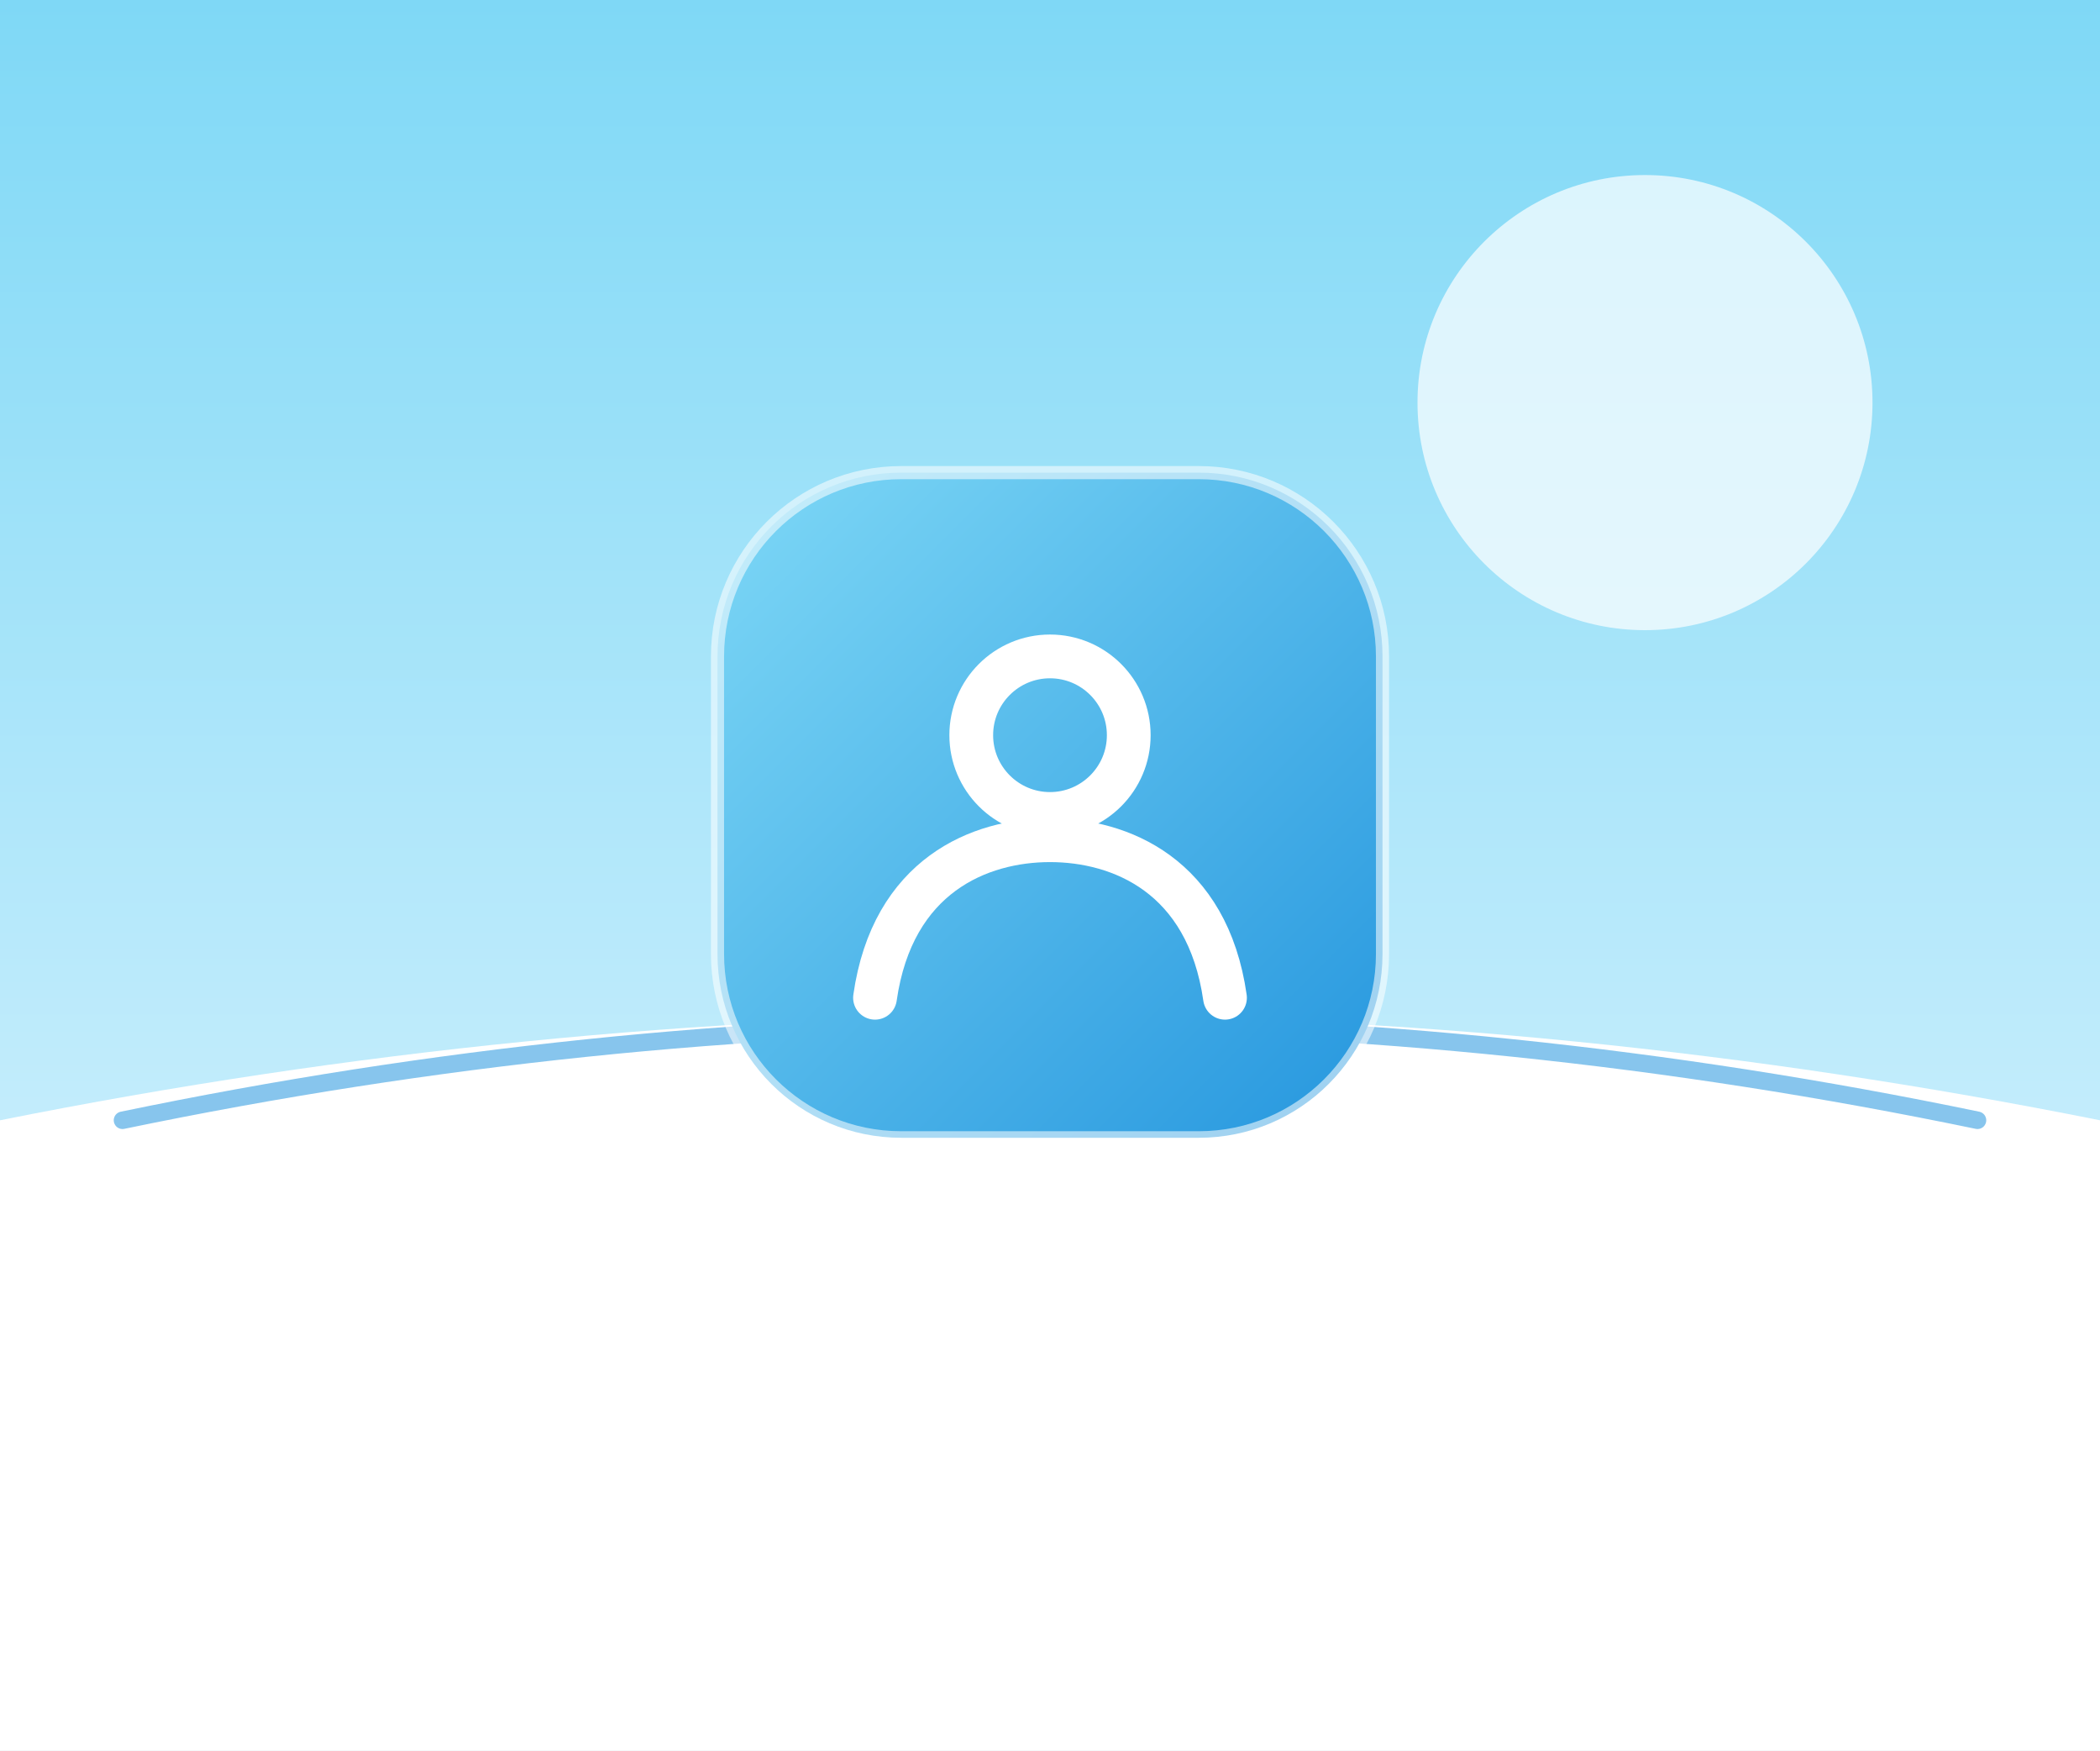
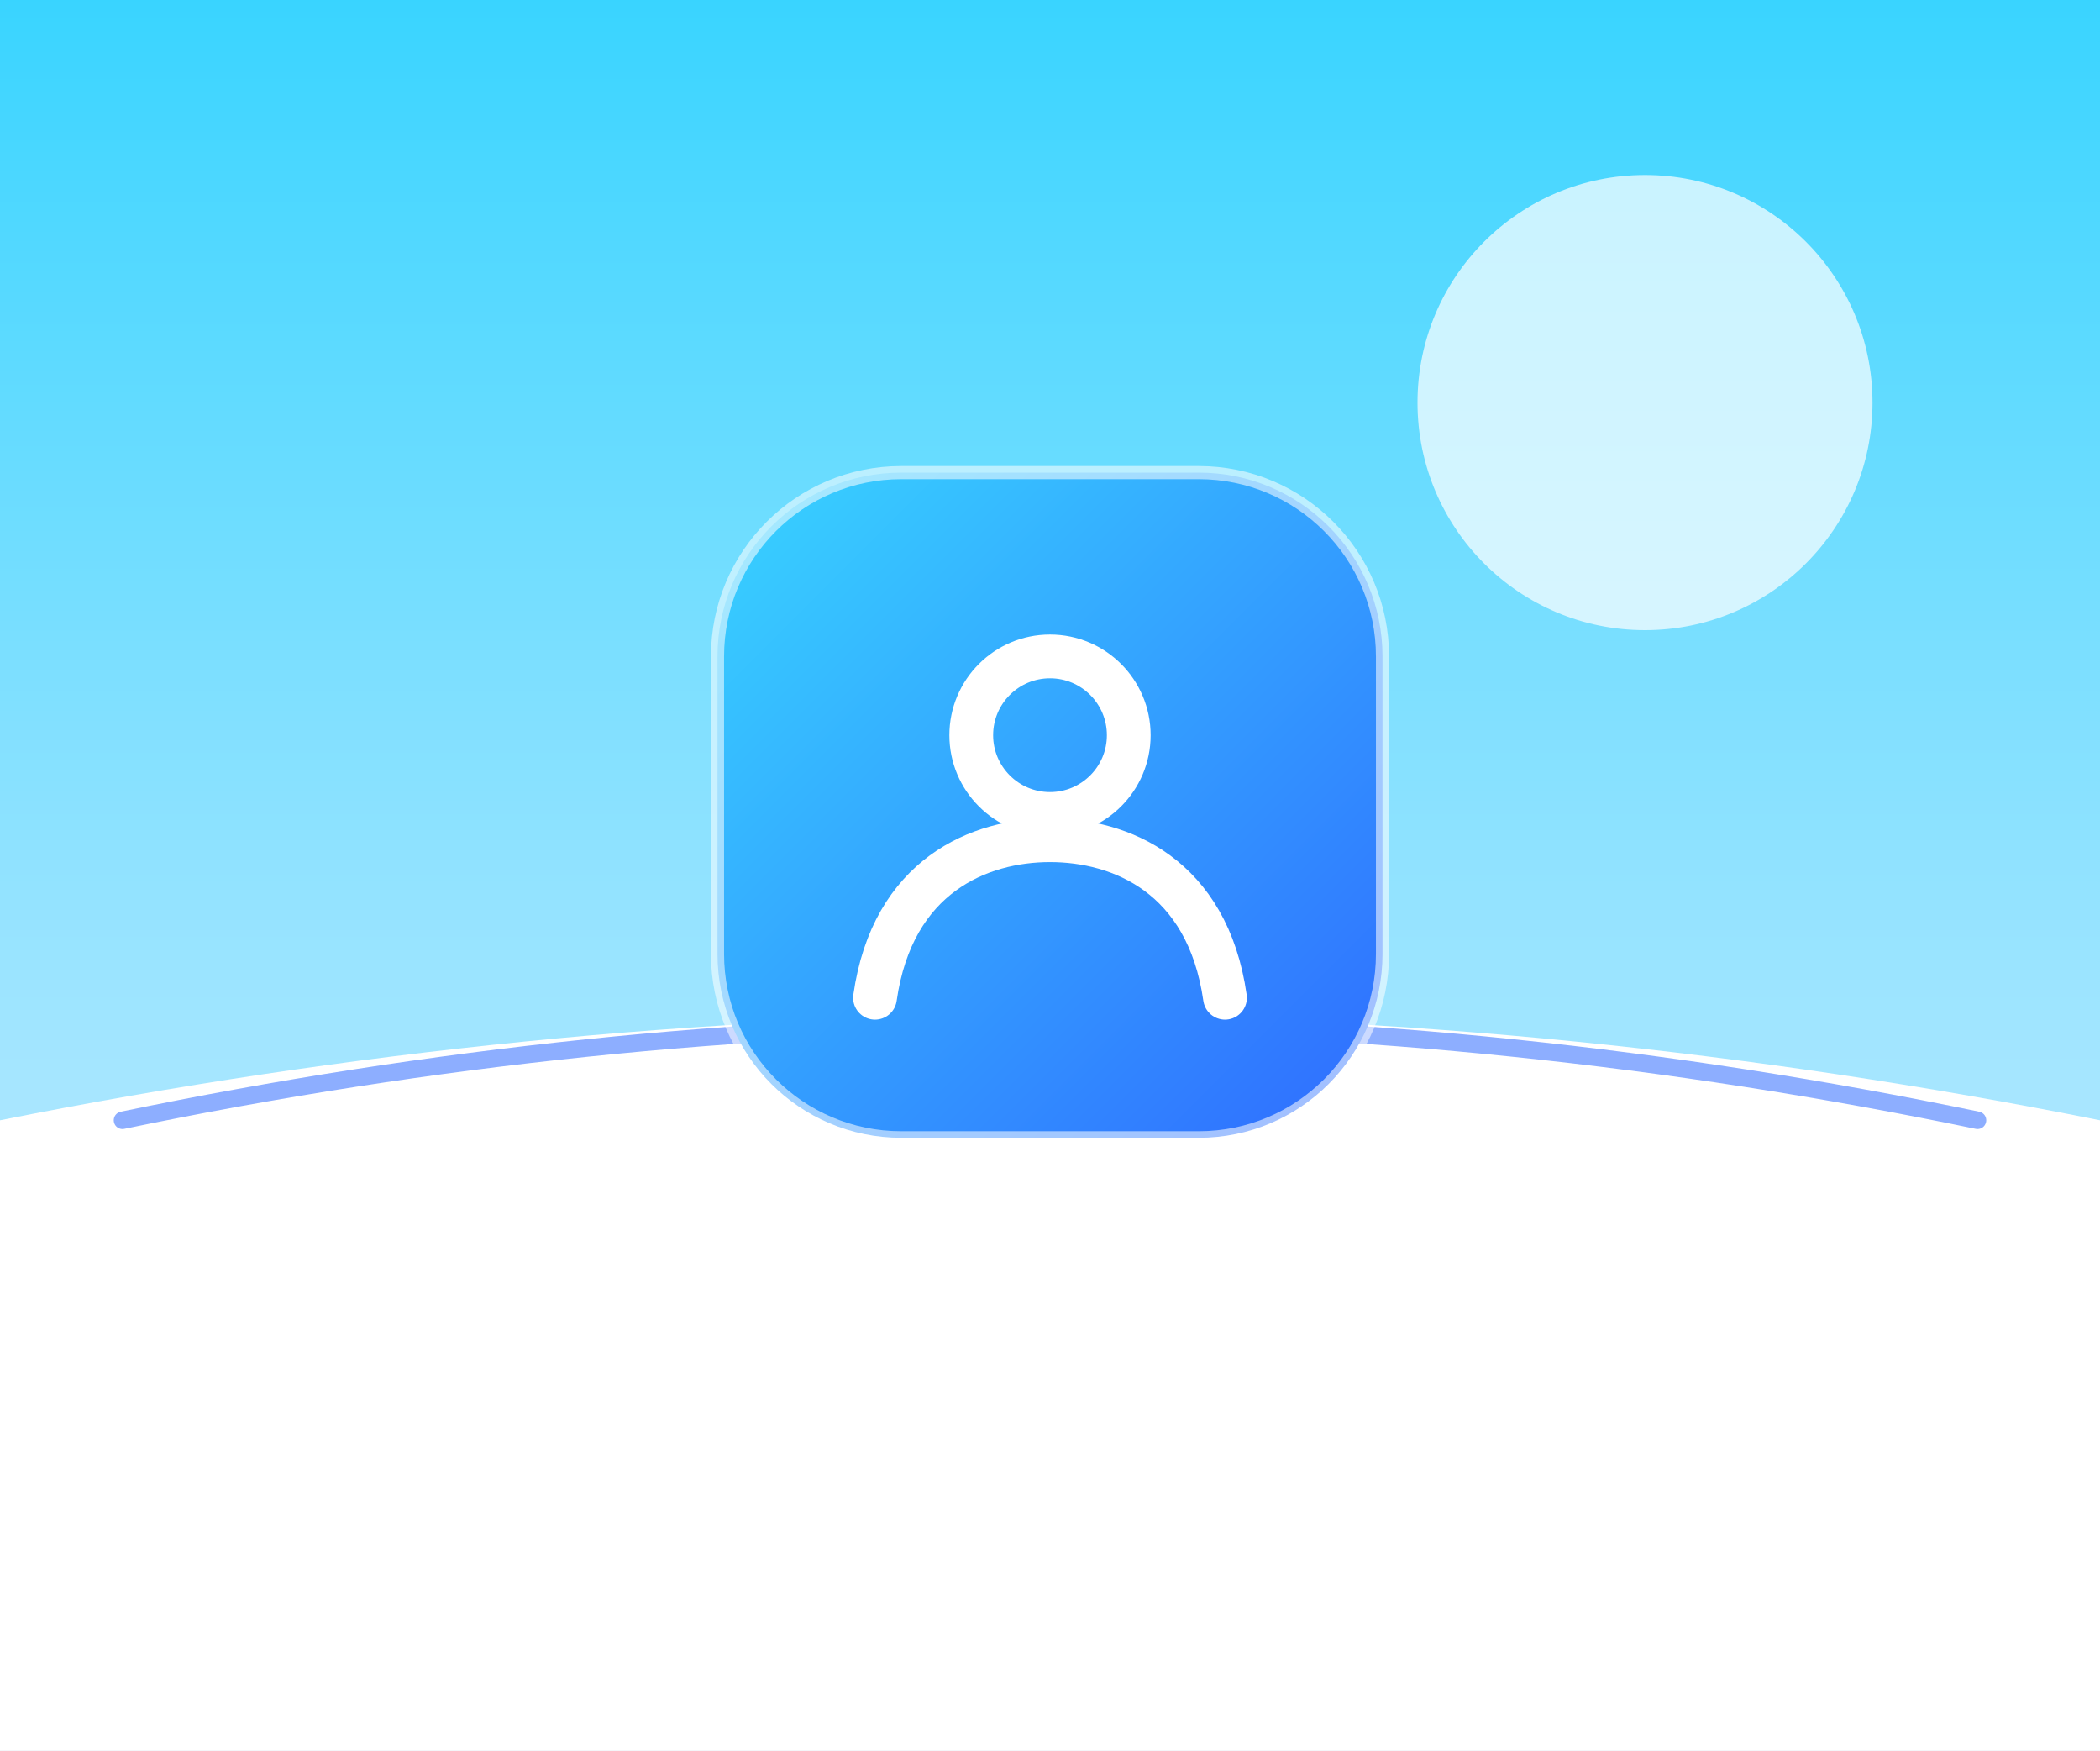
<svg xmlns="http://www.w3.org/2000/svg" viewBox="0 0 240 200">
  <defs>
    <linearGradient id="s" x1="0" y1="0" x2="0" y2="1">
-       <stop offset="0" stop-color="#7ED8F6" />
-       <stop offset="1" stop-color="#EAF8FF" />
+       <stop offset="0" stop-color="#38D4FF" />
+       <stop offset="1" stop-color="#EAF1FF" />
    </linearGradient>
    <linearGradient id="m" x1="0" y1="0" x2="1" y2="1">
-       <stop offset="0" stop-color="#7ED8F6" />
-       <stop offset="1" stop-color="#2596DE" />
+       <stop offset="0" stop-color="#38D4FF" />
+       <stop offset="1" stop-color="#2F6BFF" />
    </linearGradient>
  </defs>
  <rect width="240" height="200" fill="url(#s)" />
  <circle cx="188" cy="46" r="26" fill="#fff" opacity=".7" />
  <path d="M0 128 Q120 104 240 128 V200 H0Z" fill="#fff" />
-   <path d="M14 128 Q120 106 226 128" fill="none" stroke="#2596DE" stroke-width="2" stroke-linecap="round" opacity=".55" />
+   <path d="M14 128 Q120 106 226 128" fill="none" stroke="#2F6BFF" stroke-width="2" stroke-linecap="round" opacity=".55" />
  <g transform="translate(120 92)">
    <rect x="-38" y="-38" width="76" height="76" rx="21" fill="url(#m)" />
    <rect x="-38" y="-38" width="76" height="76" rx="21" fill="none" stroke="#fff" stroke-opacity=".55" stroke-width="1.5" />
    <circle cy="-8" r="9" fill="none" stroke="#fff" stroke-width="5" />
    <path d="M-20 22c2-14 12-18 20-18s18 4 20 18" fill="none" stroke="#fff" stroke-width="5" stroke-linecap="round" />
  </g>
</svg>
